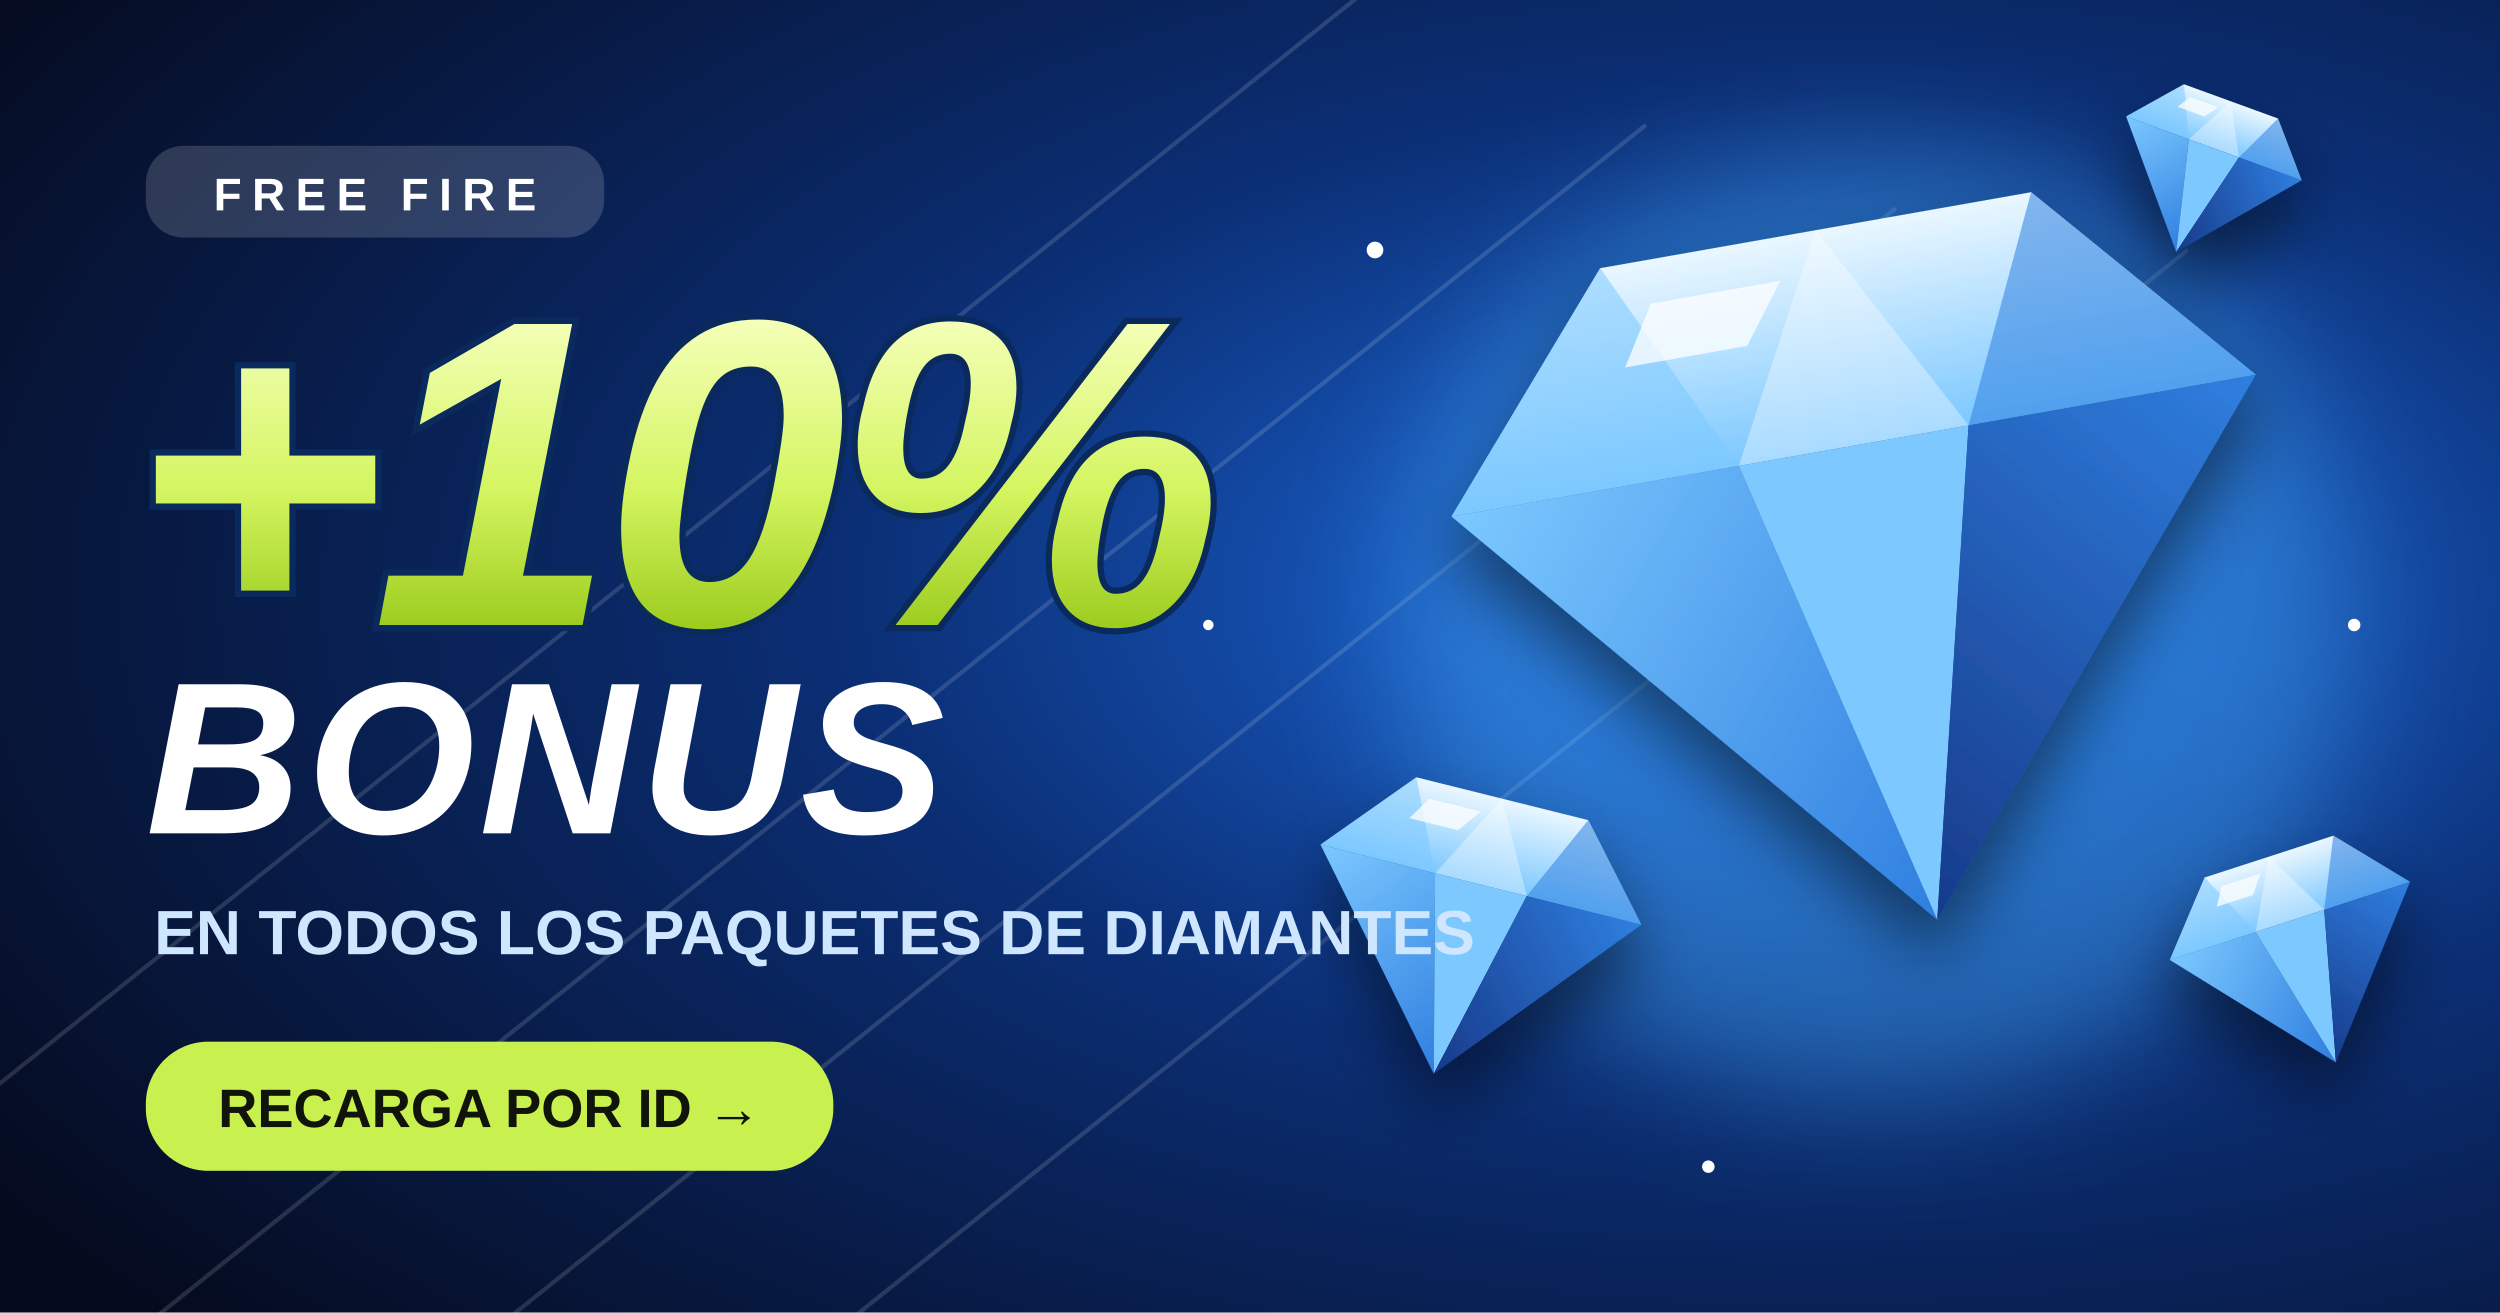
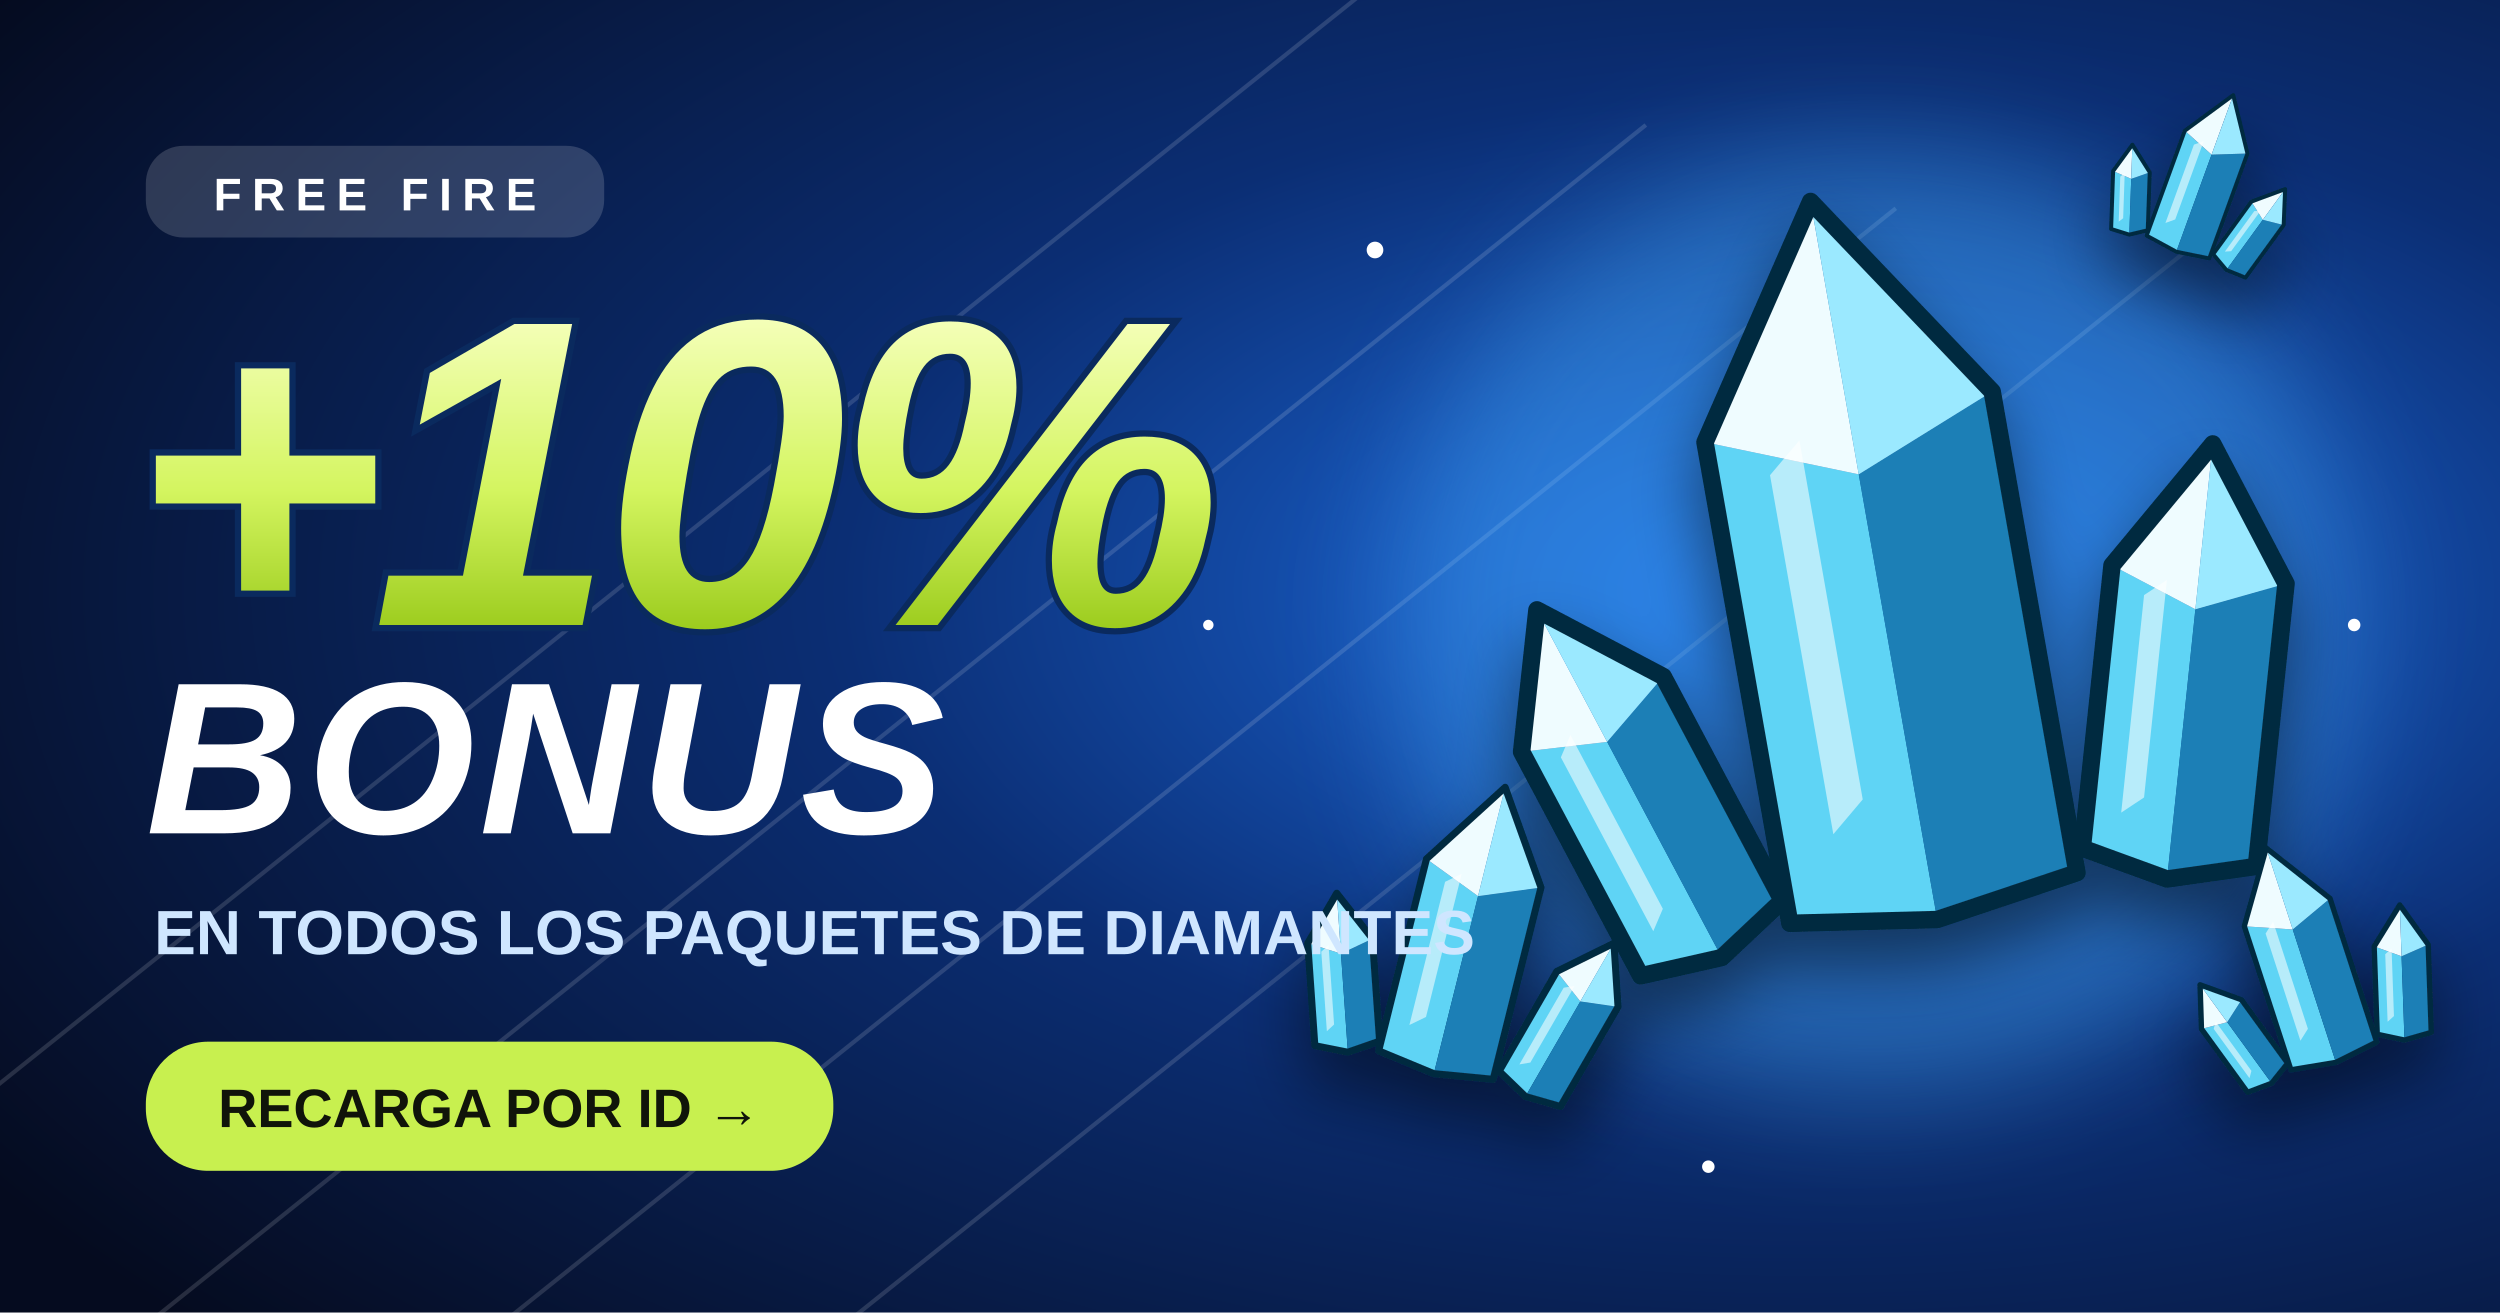
<svg xmlns="http://www.w3.org/2000/svg" viewBox="0 0 1200 630" width="1200" height="630">
  <defs>
    <radialGradient id="bg" cx="0.72" cy="0.45" r="0.85">
      <stop offset="0" stop-color="#1d6fe6" />
      <stop offset="0.45" stop-color="#0b2e74" />
      <stop offset="1" stop-color="#050b1f" />
    </radialGradient>
    <linearGradient id="gt" x1="0" y1="0" x2="0" y2="1">
      <stop offset="0" stop-color="#eaf7ff" />
      <stop offset="1" stop-color="#7cc8ff" />
    </linearGradient>
    <linearGradient id="gl" x1="0" y1="0" x2="1" y2="1">
      <stop offset="0" stop-color="#7cc8ff" />
      <stop offset="1" stop-color="#2f7fe0" />
    </linearGradient>
    <linearGradient id="gr" x1="1" y1="0" x2="0" y2="1">
      <stop offset="0" stop-color="#2f7fe0" />
      <stop offset="1" stop-color="#173a8a" />
    </linearGradient>
    <linearGradient id="big" x1="0" y1="0" x2="0" y2="1">
      <stop offset="0" stop-color="#f4ffb8" />
      <stop offset="0.55" stop-color="#d4f560" />
      <stop offset="1" stop-color="#9ccc1e" />
    </linearGradient>
    <symbol id="gem" viewBox="0 0 120 110">
-       <path d="M30 8h60l26 30H4L30 8Z" fill="url(#gt)" />
-       <path d="M30 8 44 38H4L30 8Z" fill="#7cc8ff" fill-opacity=".55" />
-       <path d="M90 8 76 38h40L90 8Z" fill="#2f7fe0" fill-opacity=".55" />
-       <path d="M44 38 60 8l16 30H44Z" fill="#fff" fill-opacity=".35" />
-       <path d="M4 38h40l16 66L4 38Z" fill="url(#gl)" />
-       <path d="M44 38h32l-16 66-16-66Z" fill="#7cc8ff" />
-       <path d="M76 38h40L60 104l16-66Z" fill="url(#gr)" />
-       <path d="M36 14h18l-6 8H31l5-8Z" fill="#fff" fill-opacity=".75" />
+       <g transform="rotate(-18 30 104)" stroke-linejoin="round">
+         <path d="M19 66.2L30 70.5L30 104L19 101Z" fill="#5fd4f5" />
+         <path d="M41 66.2L30 70.5L30 104L41 101Z" fill="#1a7fb6" />
+         <path d="M30 50L19 66.2L30 70.5Z" fill="#effcff" />
+         <path d="M30 50L41 66.2L30 70.5Z" fill="#9be9ff" />
+         <path d="M23.4 69.4L26 67.3L26 94.3L23.4 96.4Z" fill="#fff" opacity=".55" />
+         <path d="M30 50L41 66.2L41 101L30 104L19 101L19 66.2Z" fill="none" stroke="#062b40" stroke-width="2.4" />
+       </g>
+       <g transform="rotate(16 92 104)" stroke-linejoin="round">
+         <path d="M80 62L92 66.8L92 104L80 101Z" fill="#5fd4f5" />
+         <path d="M104 62L92 66.8L92 104L104 101Z" fill="#1a7fb6" />
+         <path d="M92 44L80 62L92 66.8Z" fill="#effcff" />
+         <path d="M92 44L104 62L92 66.8Z" fill="#9be9ff" />
+         <path d="M84.8 65.6L87.7 63.2L87.7 93.2L84.8 95.6Z" fill="#fff" opacity=".55" />
+         <path d="M92 44L104 62L104 101L92 104L80 101L80 62Z" fill="none" stroke="#062b40" stroke-width="2.4" />
+       </g>
+       <g transform="rotate(0 60 104)" stroke-linejoin="round">
+         <path d="M40 34L60 42L60 104L40 101Z" fill="#5fd4f5" />
+         <path d="M80 34L60 42L60 104L80 101Z" fill="#1a7fb6" />
+         <path d="M60 4L40 34L60 42Z" fill="#effcff" />
+         <path d="M60 4L80 34L60 42Z" fill="#9be9ff" />
+         <path d="M48 40L52.8 36L52.8 86L48 90Z" fill="#fff" opacity=".55" />
+         <path d="M60 4L80 34L80 101L60 104L40 101L40 34Z" fill="none" stroke="#062b40" stroke-width="2.4" />
+       </g>
    </symbol>
    <filter id="glow" x="-50%" y="-50%" width="200%" height="200%">
      <feGaussianBlur stdDeviation="28" />
    </filter>
    <filter id="shadow" x="-20%" y="-20%" width="140%" height="160%">
      <feDropShadow dx="0" dy="18" stdDeviation="16" flood-color="#000" flood-opacity=".5" />
    </filter>
  </defs>
  <rect width="1200" height="630" fill="url(#bg)" />
  <g opacity=".14" stroke="#fff" stroke-width="2">
    <path d="M-50 560 L700 -40" />
    <path d="M40 660 L790 60" />
    <path d="M160 700 L910 100" />
    <path d="M300 720 L1050 120" />
  </g>
  <circle cx="900" cy="300" r="230" fill="#4cb4ff" opacity=".35" filter="url(#glow)" />
  <g filter="url(#shadow)">
    <use href="#gem" x="690" y="80" width="420" height="385" transform="rotate(-10 900 272)" />
    <use href="#gem" x="620" y="370" width="170" height="156" transform="rotate(14 705 448)" />
    <use href="#gem" x="1040" y="400" width="130" height="119" transform="rotate(-18 1105 460)" />
    <use href="#gem" x="1010" y="40" width="96" height="88" transform="rotate(20 1058 84)" />
  </g>
  <g fill="#fff">
    <circle cx="660" cy="120" r="4" />
    <circle cx="1130" cy="300" r="3" />
    <circle cx="820" cy="560" r="3" />
    <circle cx="580" cy="300" r="2.5" />
  </g>
  <rect x="70" y="70" rx="18" width="220" height="44" fill="#ffffff" fill-opacity=".16" />
  <text x="180" y="101" text-anchor="middle" font-family="Arial Black, Arial, Helvetica, sans-serif" font-weight="900" font-size="22" letter-spacing="5" fill="#fff">FREE FIRE</text>
  <text x="62" y="300" font-family="Arial Black, Impact, Arial, sans-serif" font-weight="900" font-style="italic" font-size="210" letter-spacing="-6" fill="url(#big)" stroke="#0a2a5e" stroke-width="6" paint-order="stroke">+10%</text>
  <text x="70" y="400" font-family="Arial Black, Impact, Arial, sans-serif" font-weight="900" font-style="italic" font-size="104" letter-spacing="2" fill="#fff">BONUS</text>
  <text x="74" y="458" font-family="Arial, Helvetica, sans-serif" font-weight="700" font-size="30" fill="#cfe6ff">EN TODOS LOS PAQUETES DE DIAMANTES</text>
  <rect x="70" y="500" rx="30" width="330" height="62" fill="#c8f04f" />
  <text x="235" y="541" text-anchor="middle" font-family="Arial Black, Arial, sans-serif" font-weight="900" font-size="26" fill="#10140a">RECARGA POR ID  →</text>
</svg>
